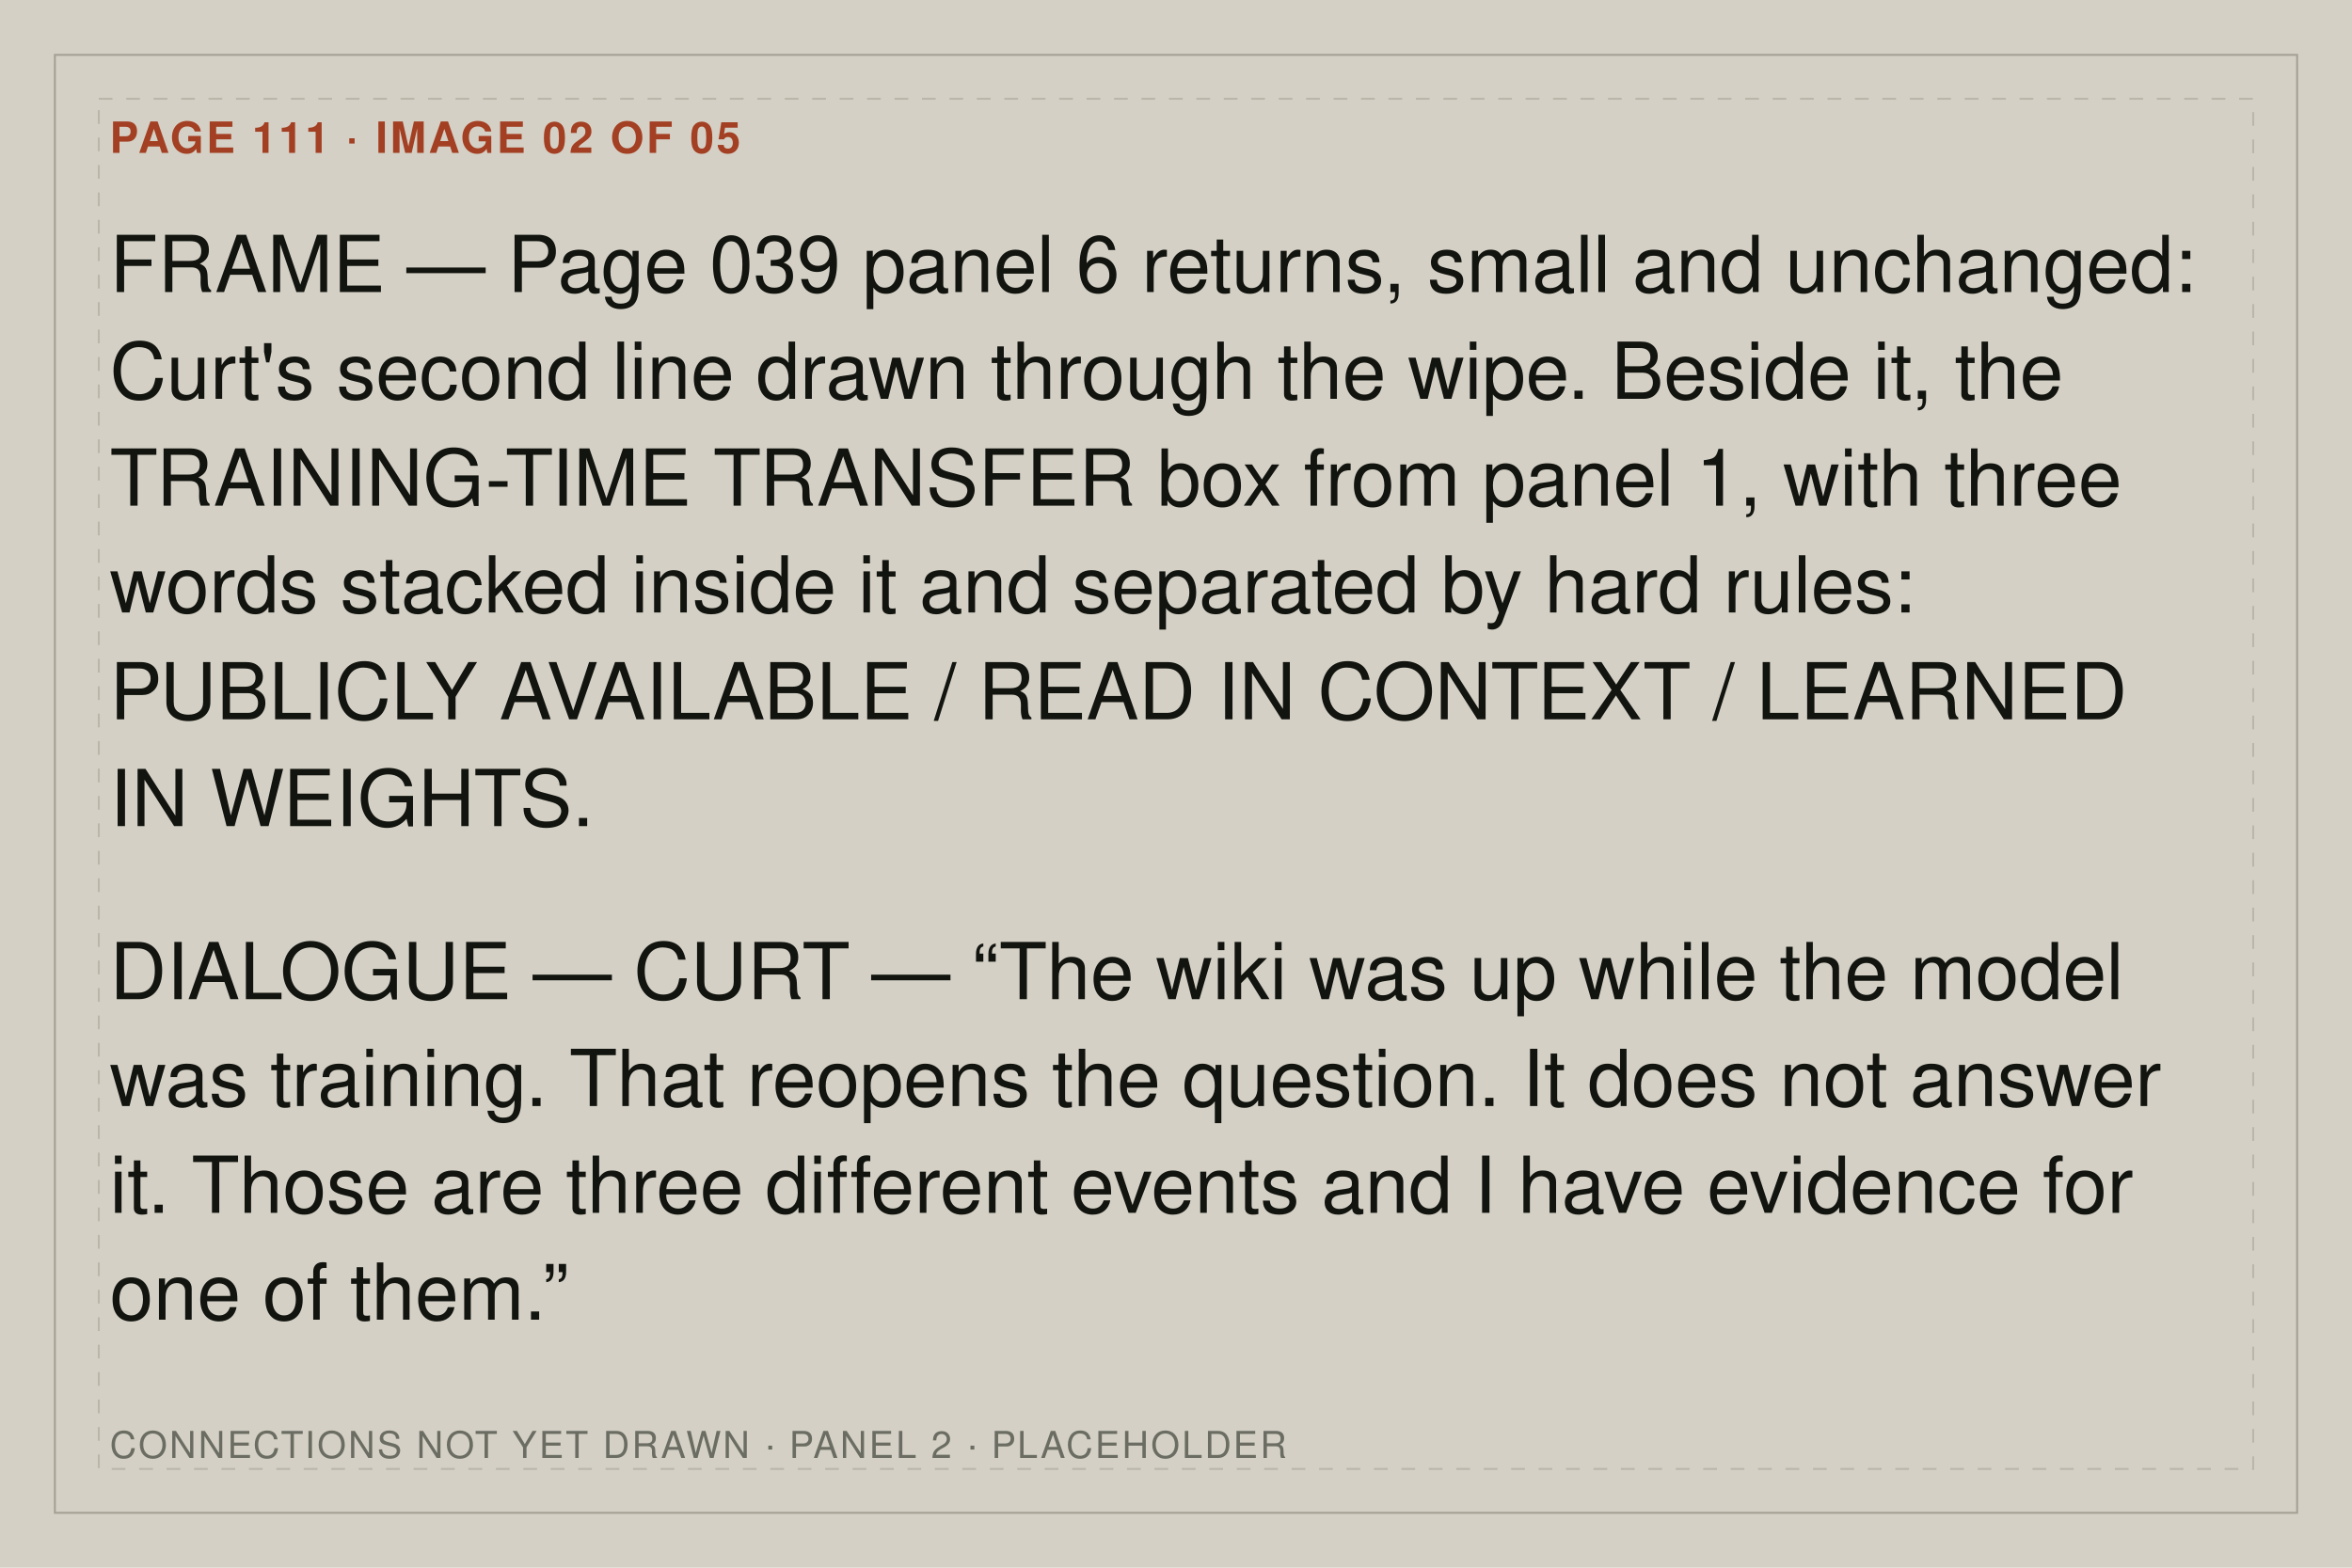
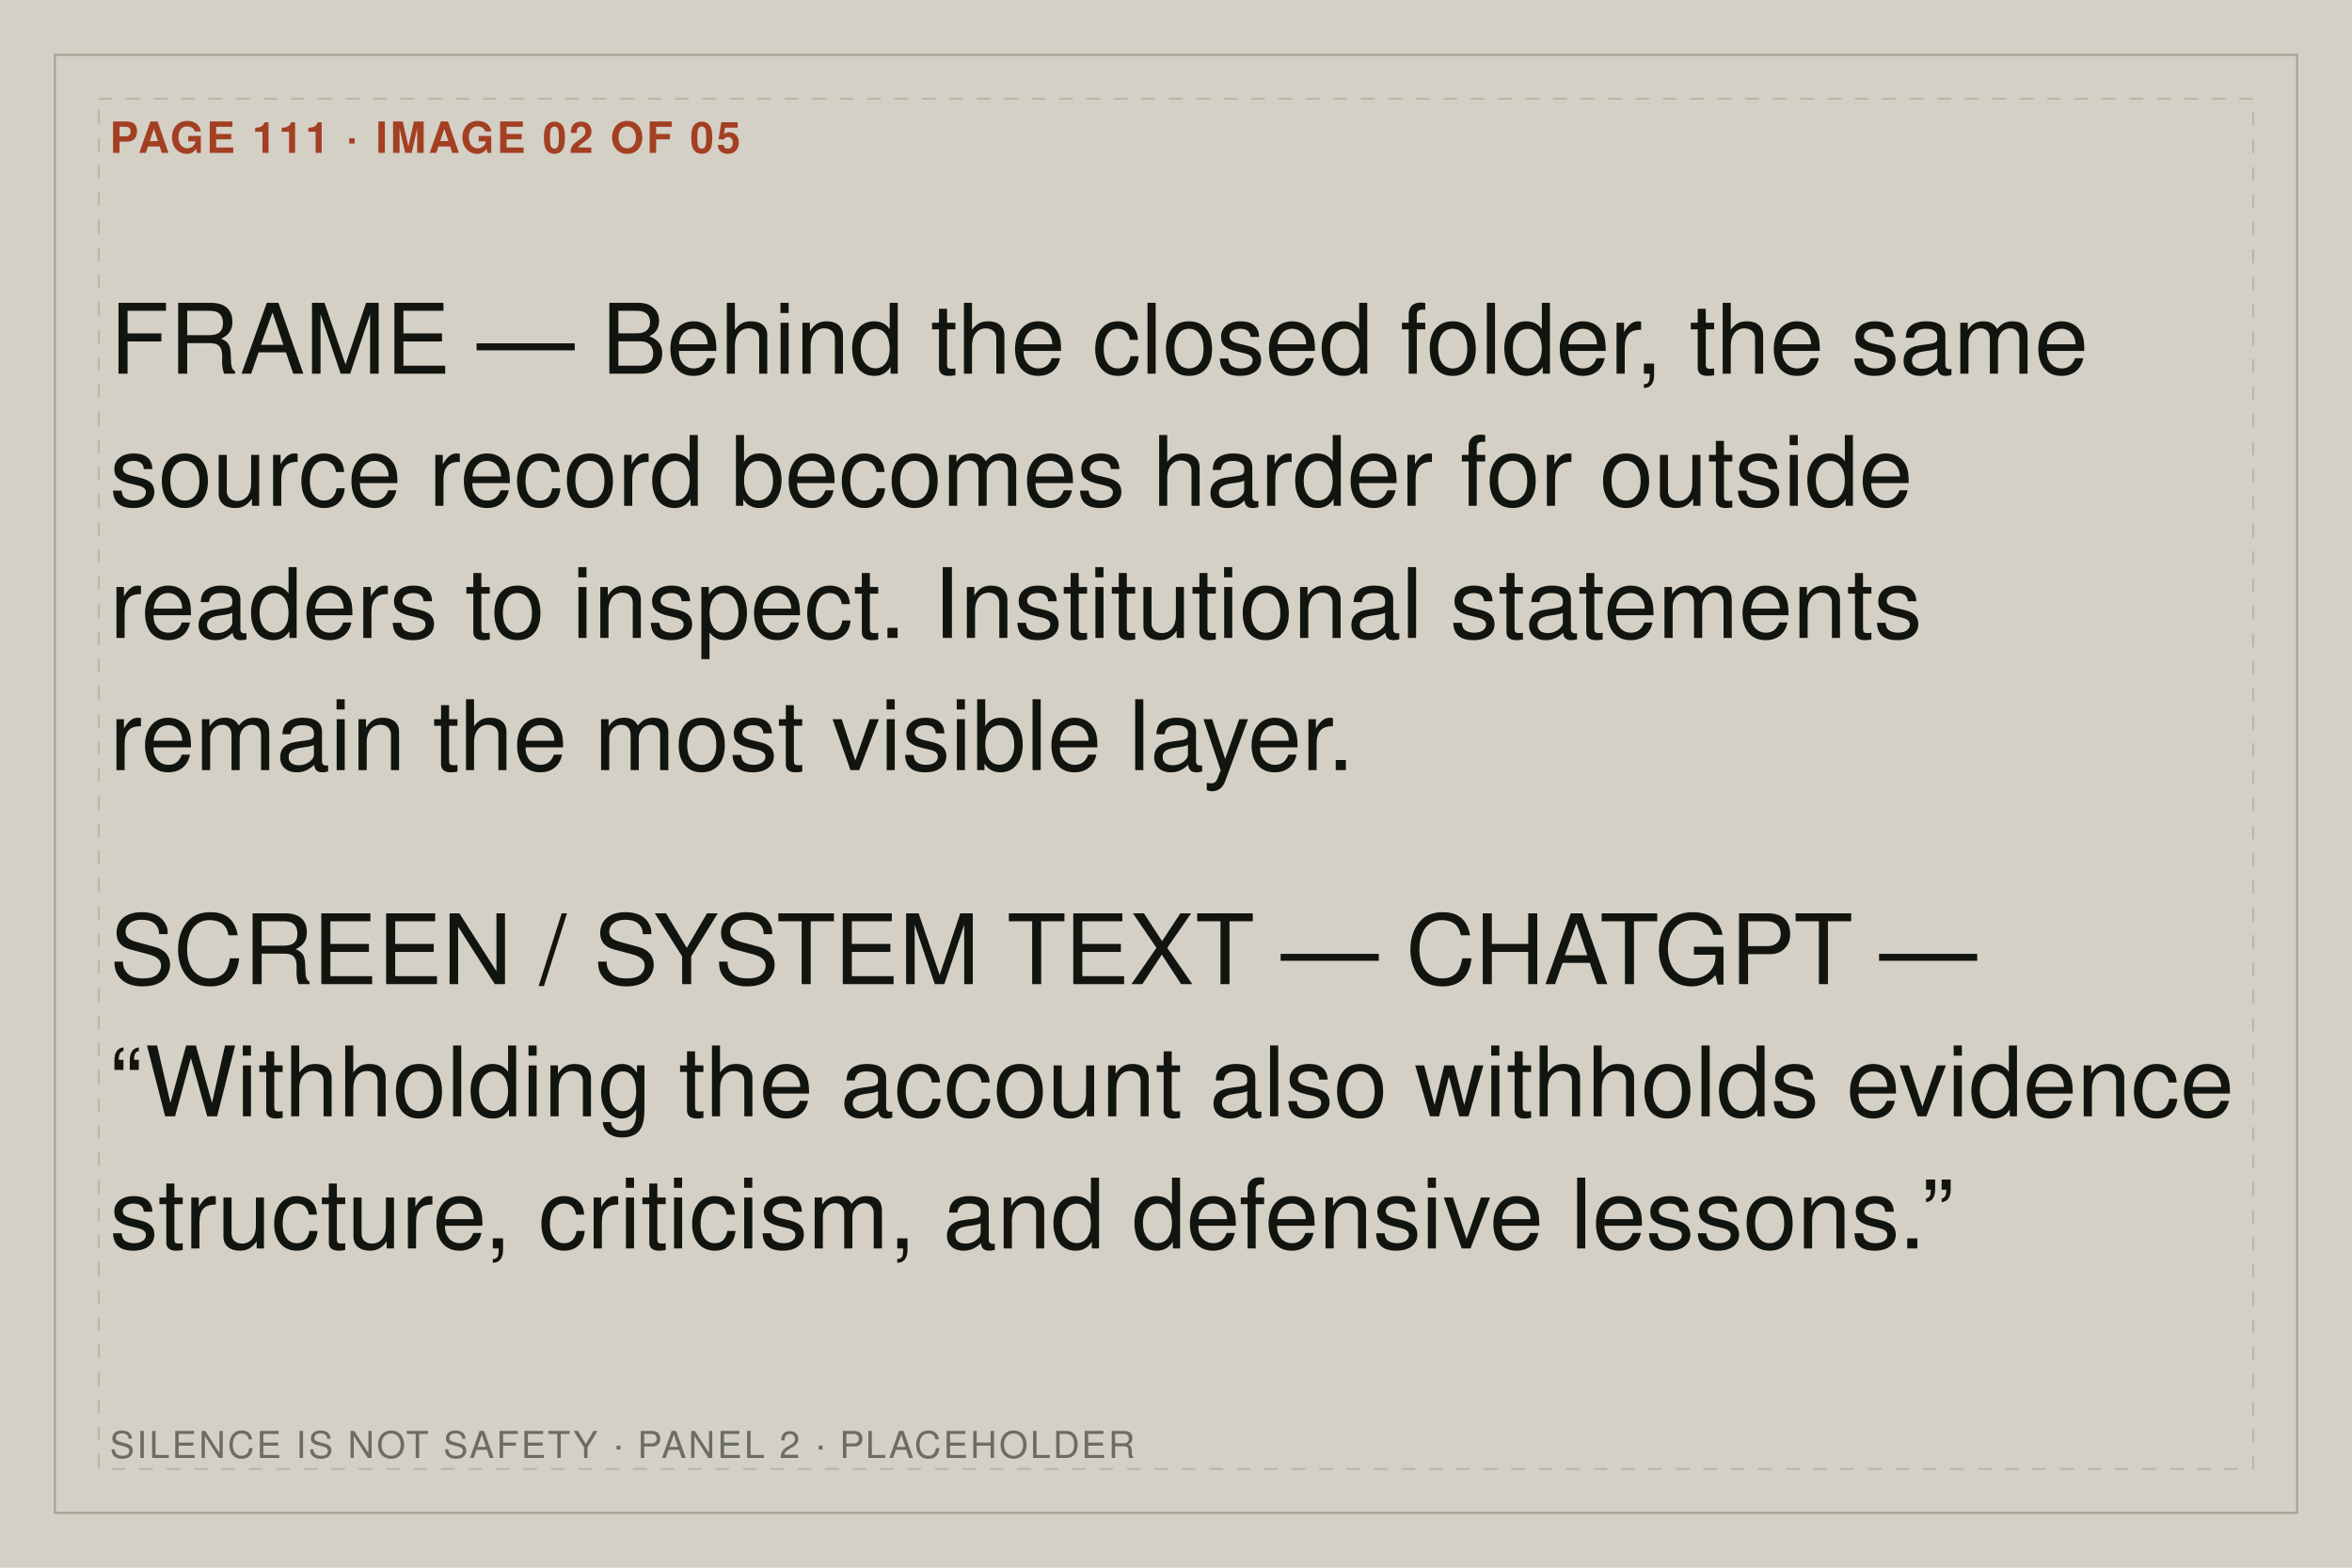
<svg xmlns="http://www.w3.org/2000/svg" width="1200" height="800" viewBox="0 0 1200 800" role="img" aria-labelledby="title">
  <rect width="1200" height="800" fill="#d4d0c5" />
  <rect x="28" y="28" width="1144" height="744" fill="none" stroke="#a4a094" stroke-width="1" />
  <rect x="50.4" y="50.4" width="1099.2" height="699.2" fill="none" stroke="#a4a094" stroke-width="1" stroke-dasharray="7 7" opacity="0.55" />
  <g font-family="Helvetica, Arial, 'Liberation Sans', 'Nimbus Sans', sans-serif">
    <text x="56" y="78" font-size="22" font-weight="700" letter-spacing="1.32" fill="#a33f22">PAGE 111 · IMAGE 02 OF 05</text>
-     <text font-size="40.08" fill="#12140f" text-anchor="start" xml:space="preserve">
-       <tspan x="56" y="149.01">FRAME — Page 039 panel 6 returns, small and unchanged:</tspan>
-       <tspan x="56" y="203.53">Curt's second line drawn through the wipe. Beside it, the</tspan>
-       <tspan x="56" y="258.04">TRAINING-TIME TRANSFER box from panel 1, with three</tspan>
-       <tspan x="56" y="312.55">words stacked inside it and separated by hard rules:</tspan>
-       <tspan x="56" y="367.07">PUBLICLY AVAILABLE / READ IN CONTEXT / LEARNED</tspan>
-       <tspan x="56" y="421.58">IN WEIGHTS.</tspan>
-       <tspan x="56" y="509.89">DIALOGUE — CURT — “The wiki was up while the model</tspan>
-       <tspan x="56" y="564.41">was training. That reopens the question. It does not answer</tspan>
-       <tspan x="56" y="618.92">it. Those are three different events and I have evidence for</tspan>
-       <tspan x="56" y="673.43">one of them.”</tspan>
+     <text font-size="49.58" fill="#12140f" text-anchor="start" xml:space="preserve">
+       <tspan x="56" y="190.68">FRAME — Behind the closed folder, the same</tspan>
+       <tspan x="56" y="258.11">source record becomes harder for outside</tspan>
+       <tspan x="56" y="325.55">readers to inspect. Institutional statements</tspan>
+       <tspan x="56" y="392.98">remain the most visible layer.</tspan>
+       <tspan x="56" y="502.22">SCREEN / SYSTEM TEXT — CHATGPT —</tspan>
+       <tspan x="56" y="569.65">“Withholding the account also withholds evidence</tspan>
+       <tspan x="56" y="637.09">structure, criticism, and defensive lessons.”</tspan>
    </text>
-     <text x="56" y="744" font-size="18.92" letter-spacing="1.1" fill="#6b6d63">CONNECTIONS NOT YET DRAWN · PANEL 2 · PLACEHOLDER</text>
+     <text x="56" y="744" font-size="18.92" letter-spacing="1.1" fill="#6b6d63">SILENCE IS NOT SAFETY · PANEL 2 · PLACEHOLDER</text>
  </g>
</svg>
